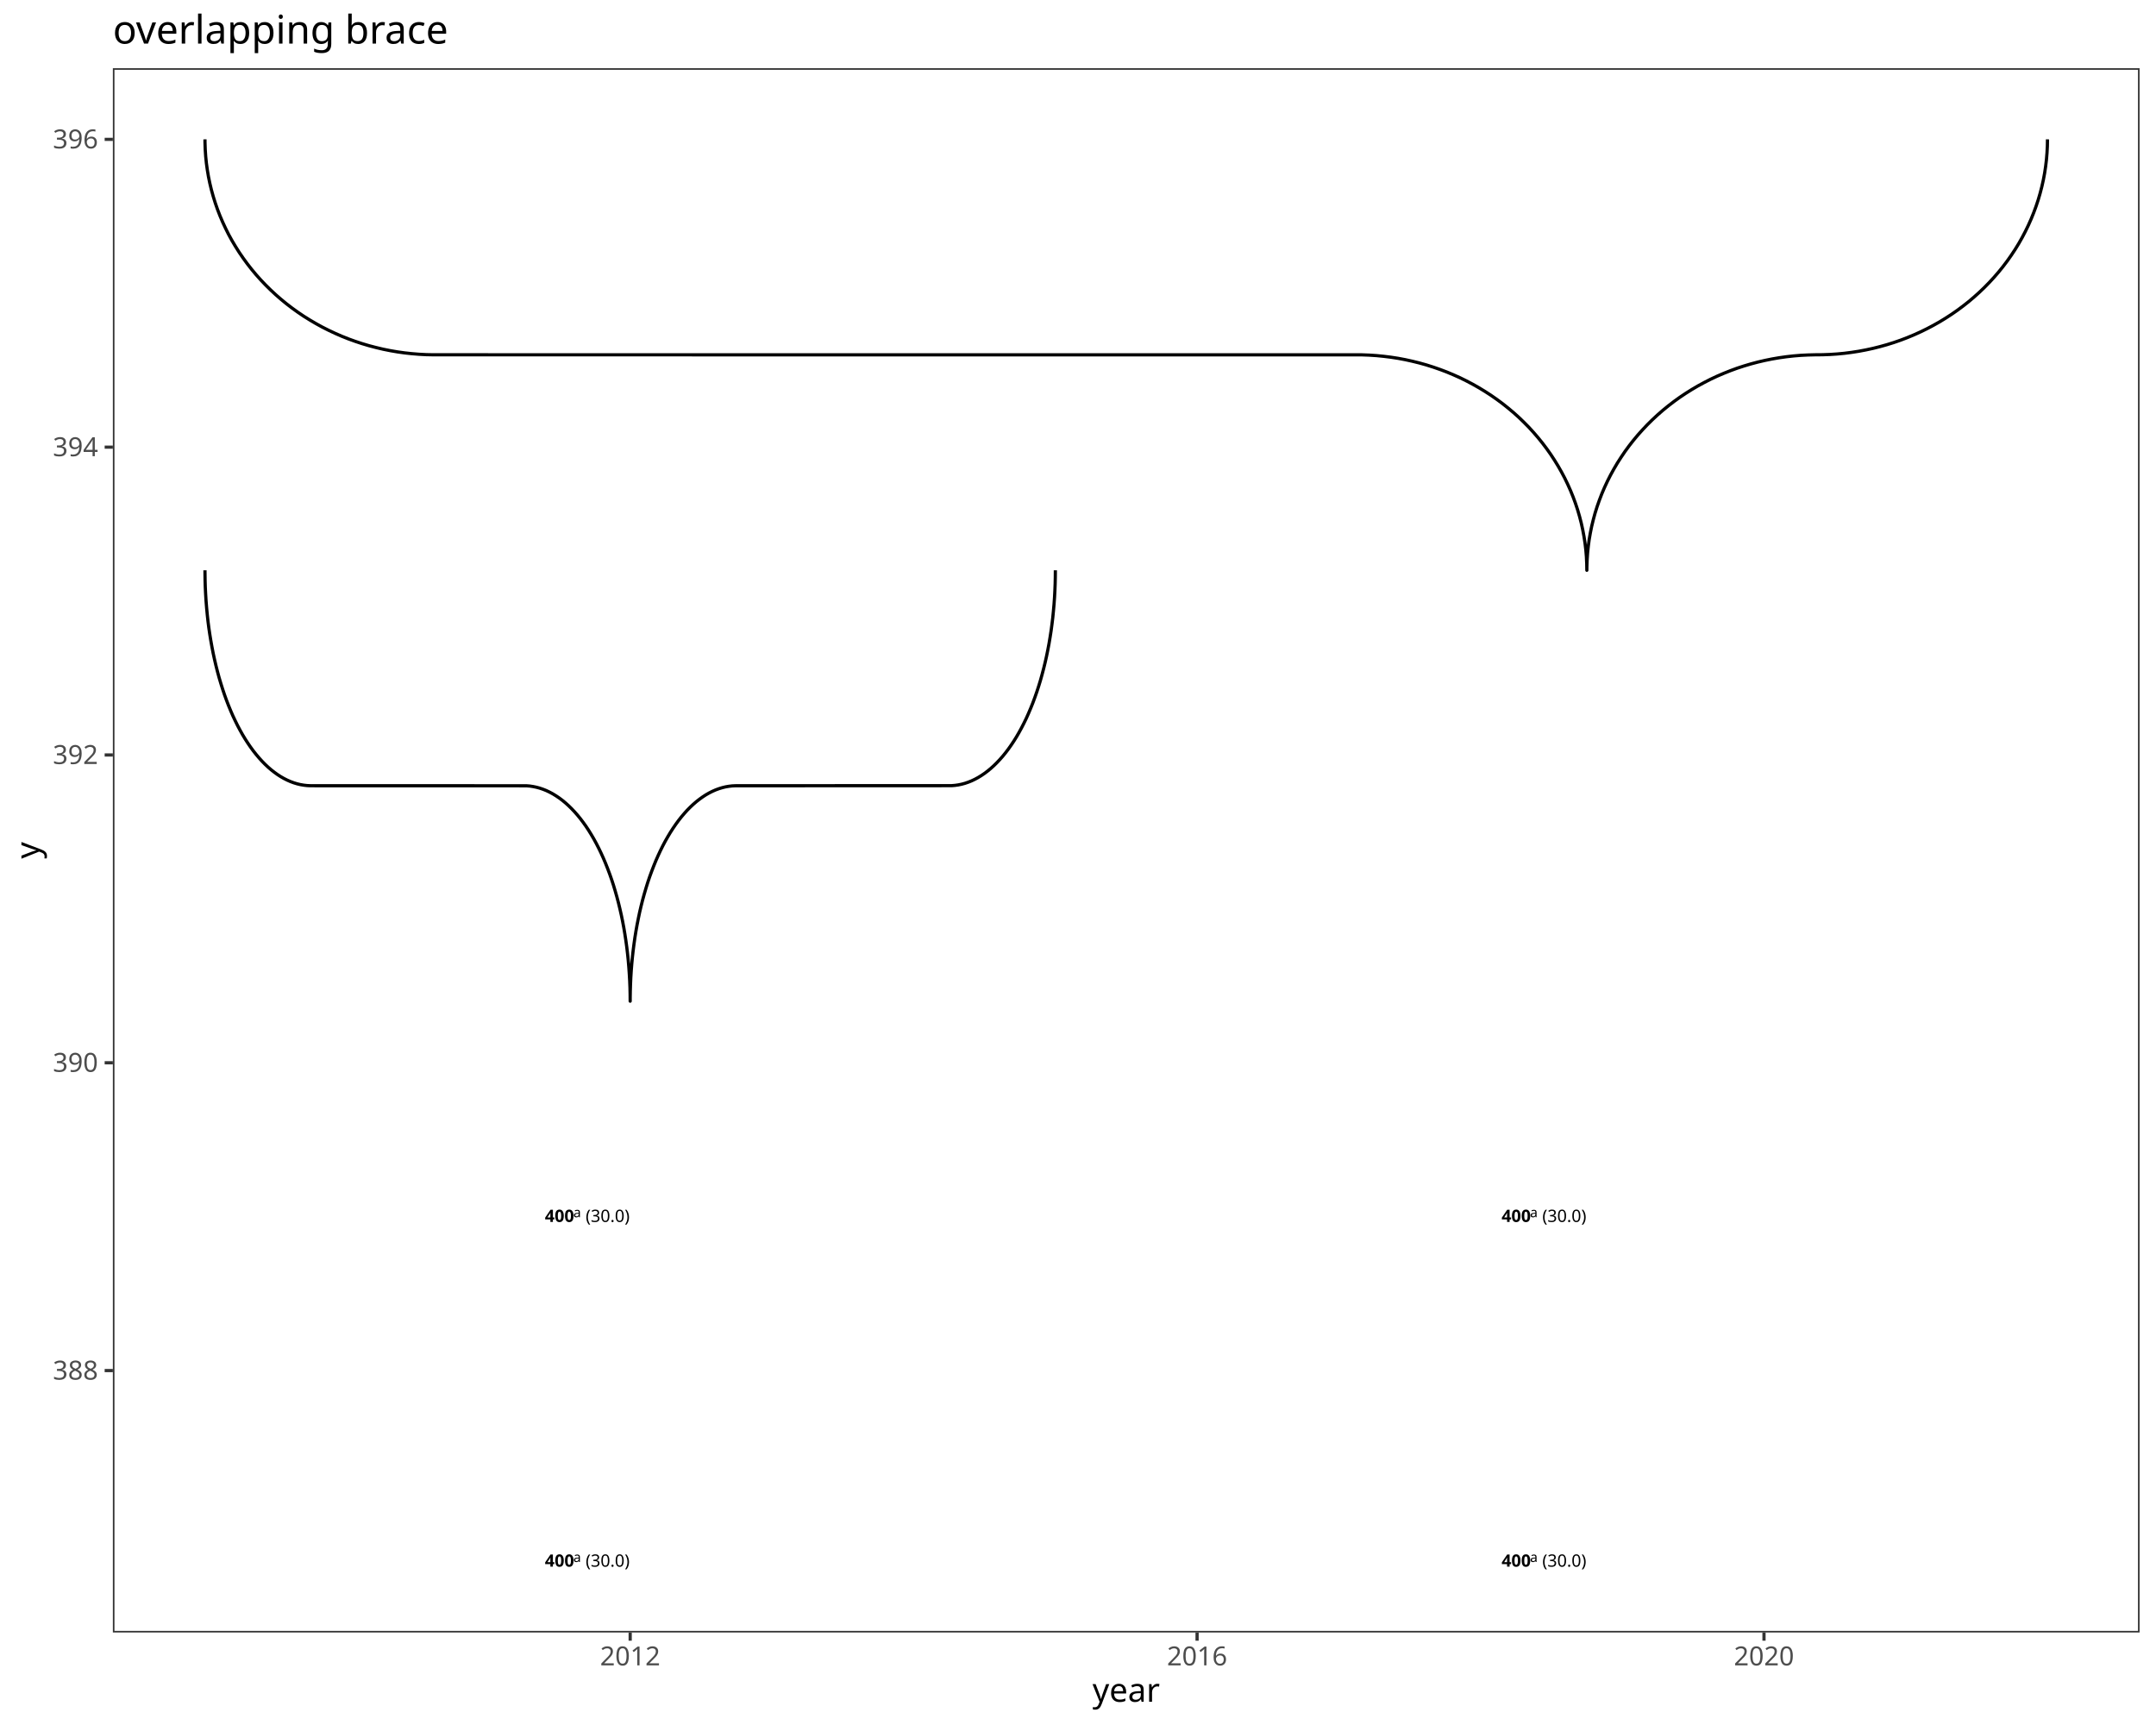
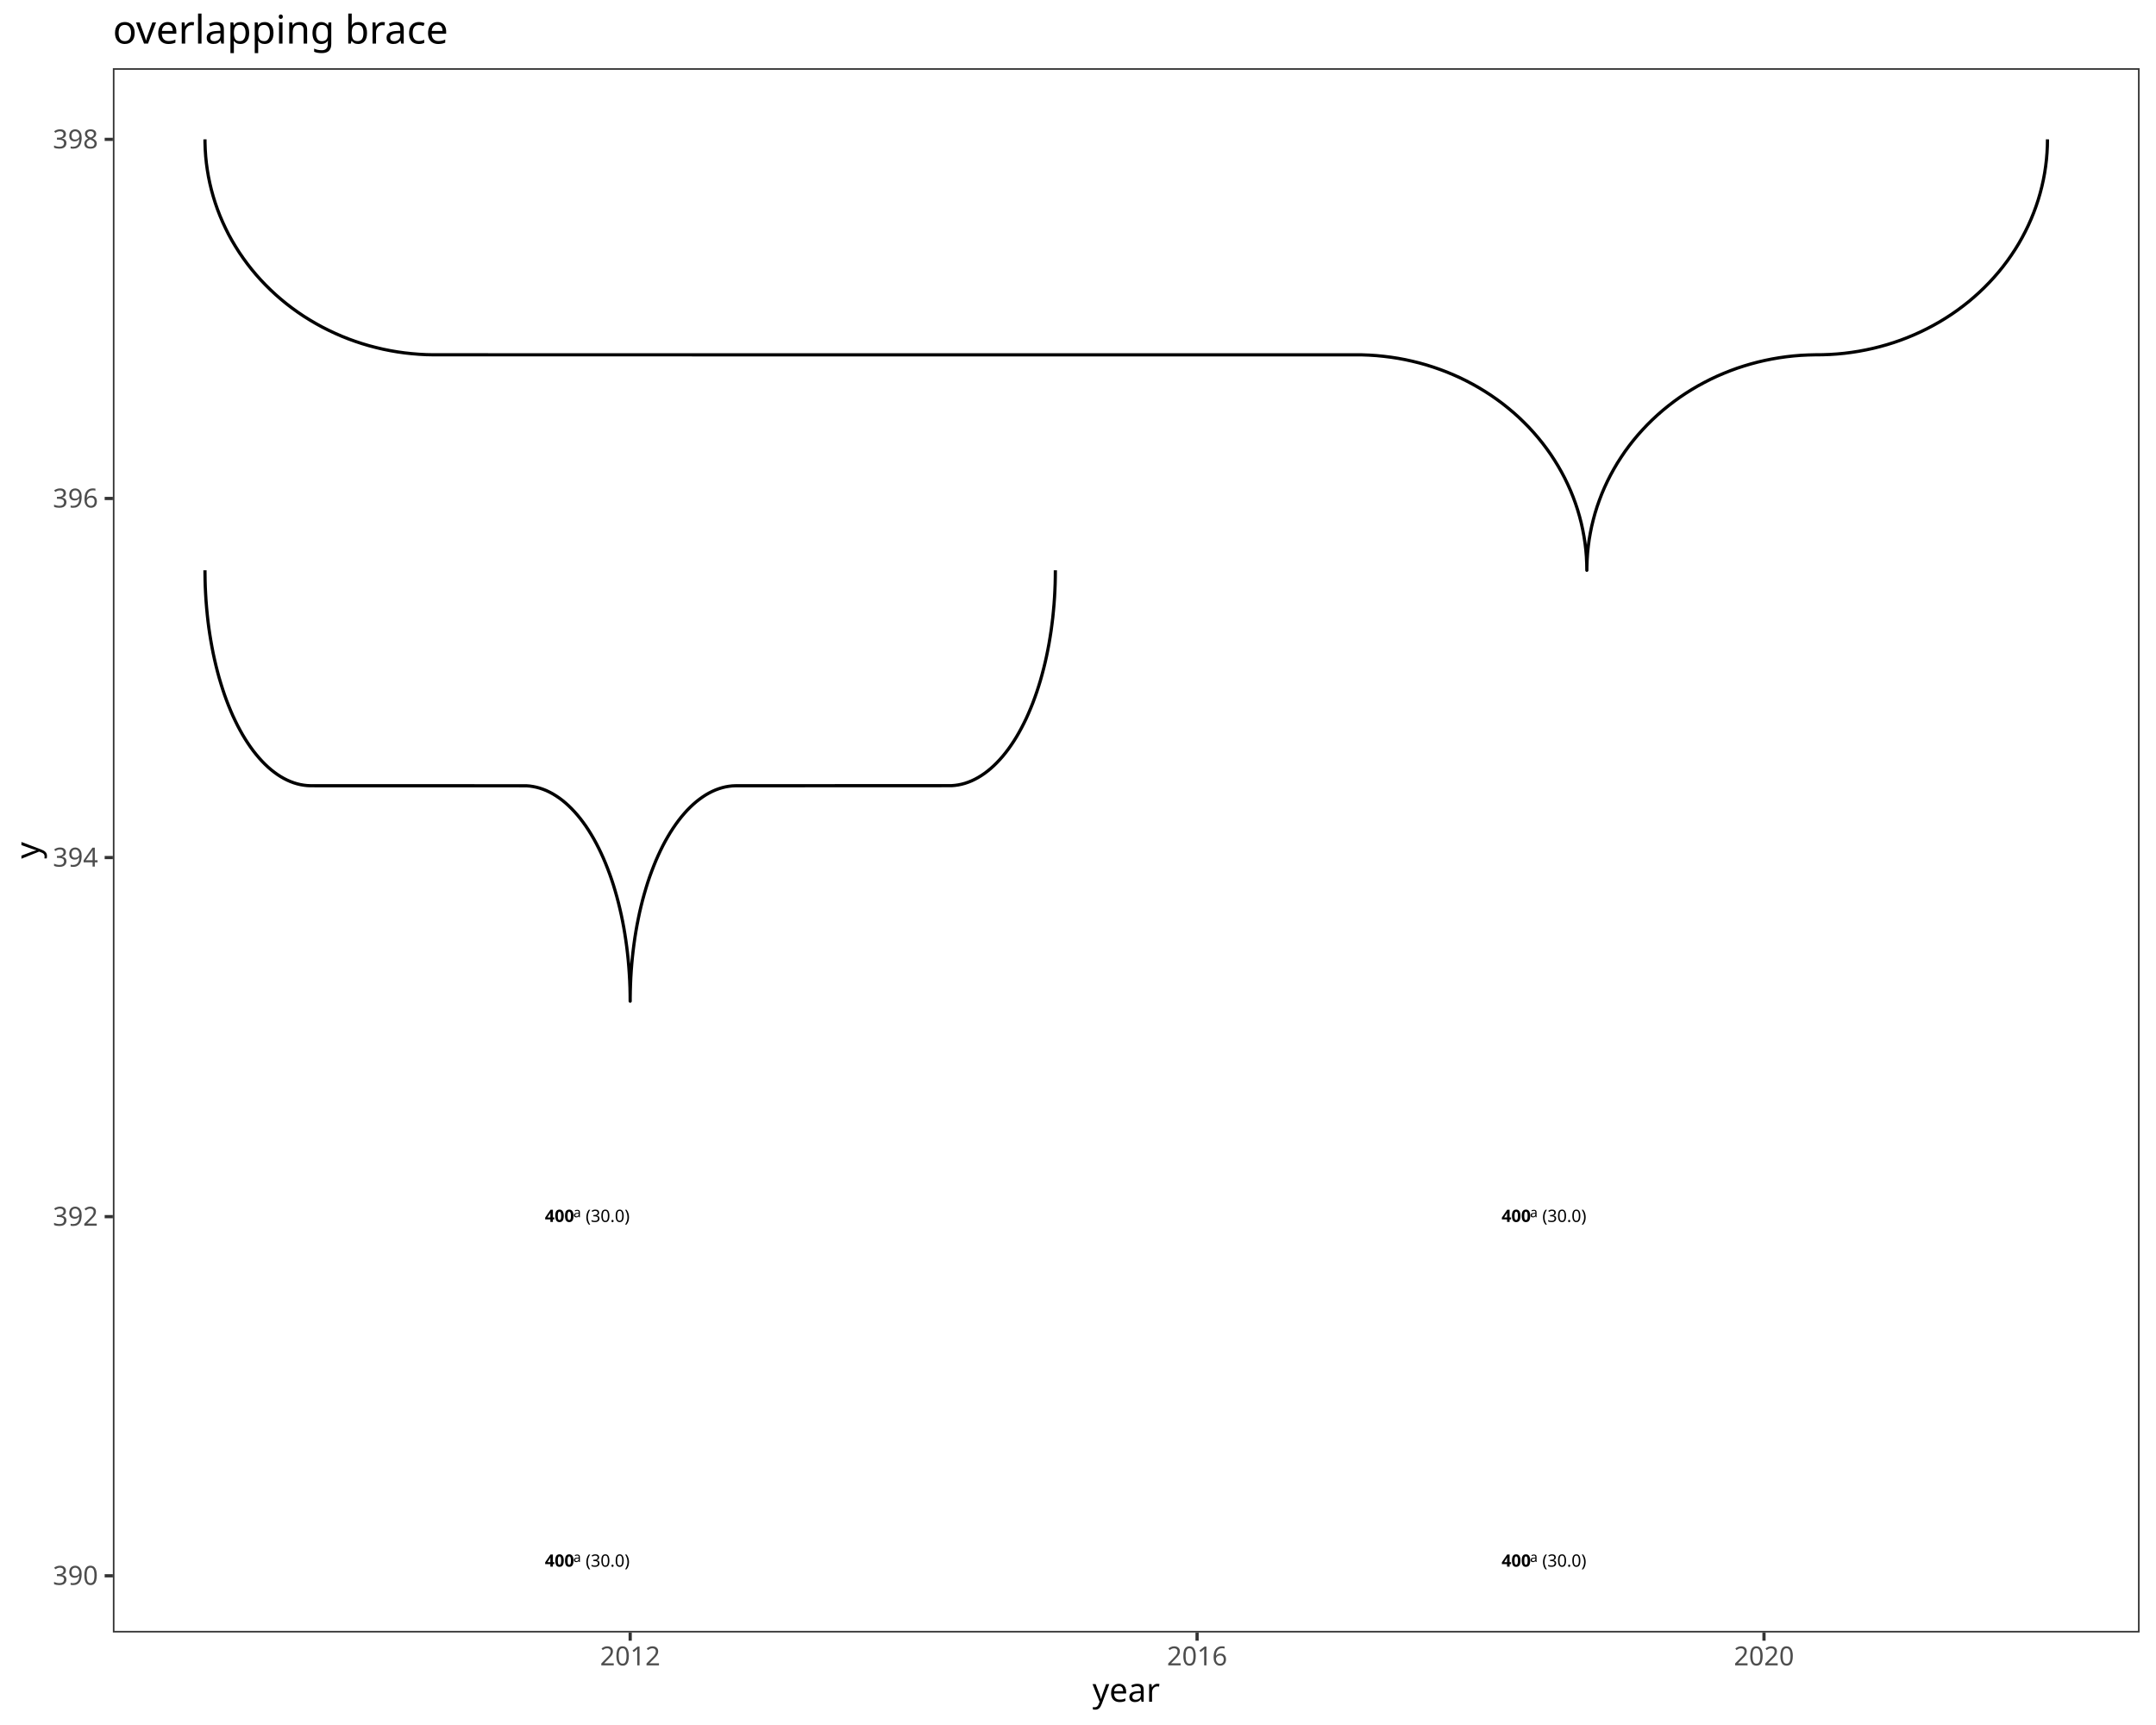
<svg xmlns="http://www.w3.org/2000/svg" class="svglite" data-engine-version="2.0" width="720.00pt" height="576.00pt" viewBox="0 0 720.00 576.00">
  <defs>
    <style type="text/css">
    .svglite line, .svglite polyline, .svglite polygon, .svglite path, .svglite rect, .svglite circle {
      fill: none;
      stroke: #000000;
      stroke-linecap: round;
      stroke-linejoin: round;
      stroke-miterlimit: 10.00;
    }
  </style>
  </defs>
  <rect width="100%" height="100%" style="stroke: none; fill: #FFFFFF;" />
  <defs>
    <clipPath id="cpMC4wMHw3MjAuMDB8MC4wMHw1NzYuMDA=">
      <rect x="0.00" y="0.00" width="720.00" height="576.00" />
    </clipPath>
  </defs>
  <g clip-path="url(#cpMC4wMHw3MjAuMDB8MC4wMHw1NzYuMDA=)">
    <rect x="0.00" y="0.00" width="720.00" height="576.00" style="stroke-width: 1.07; stroke: #FFFFFF; fill: #FFFFFF;" />
  </g>
  <defs>
    <clipPath id="cpMzcuNjl8NzE0LjUyfDIyLjc4fDU0NS4xMQ==">
      <rect x="37.69" y="22.78" width="676.83" height="522.33" />
    </clipPath>
  </defs>
  <g clip-path="url(#cpMzcuNjl8NzE0LjUyfDIyLjc4fDU0NS4xMQ==)">
    <rect x="37.69" y="22.78" width="676.83" height="522.33" style="stroke-width: 1.07; stroke: none; fill: #FFFFFF;" />
    <polyline points="68.45,190.42 68.46,191.55 68.49,193.82 68.56,196.09 68.67,198.35 68.81,200.61 68.99,202.85 69.20,205.08 69.44,207.30 69.72,209.50 70.04,211.68 70.39,213.84 70.77,215.97 71.18,218.08 71.63,220.16 72.11,222.22 72.62,224.24 73.16,226.23 73.74,228.18 74.34,230.09 74.97,231.97 75.63,233.80 76.32,235.59 77.04,237.34 77.78,239.04 78.56,240.69 79.35,242.29 80.17,243.83 81.01,245.33 81.88,246.77 82.77,248.15 83.68,249.48 84.61,250.75 85.56,251.95 86.53,253.10 87.51,254.18 88.51,255.20 89.53,256.16 90.56,257.05 91.61,257.87 92.66,258.63 93.73,259.32 94.81,259.94 95.90,260.49 96.99,260.97 98.09,261.38 99.20,261.72 100.32,261.99 101.43,262.18 102.55,262.31 103.67,262.36 175.79,262.38 176.91,262.47 178.03,262.64 179.14,262.87 180.25,263.17 181.36,263.55 182.46,263.99 183.55,264.51 184.63,265.09 185.70,265.75 186.77,266.47 187.82,267.26 188.86,268.12 189.88,269.04 190.89,270.03 191.88,271.08 192.86,272.19 193.82,273.37 194.76,274.61 195.68,275.90 196.58,277.26 197.45,278.67 198.31,280.14 199.14,281.66 199.95,283.24 200.73,284.86 201.49,286.54 202.22,288.26 202.92,290.03 203.60,291.84 204.25,293.69 204.87,295.59 205.45,297.52 206.01,299.49 206.54,301.50 207.03,303.53 207.50,305.60 207.93,307.70 208.33,309.82 208.69,311.97 209.02,314.14 209.32,316.33 209.58,318.54 209.81,320.76 210.00,323.00 210.16,325.25 210.29,327.51 210.38,329.77 210.43,332.04 210.45,334.31 210.45,334.31 210.45,333.17 210.49,330.90 210.56,328.64 210.66,326.38 210.80,324.12 210.98,321.88 211.19,319.65 211.44,317.43 211.72,315.23 212.03,313.05 212.38,310.89 212.76,308.76 213.18,306.65 213.62,304.56 214.10,302.51 214.61,300.49 215.16,298.50 215.73,296.55 216.33,294.63 216.96,292.76 217.63,290.93 218.32,289.14 219.03,287.39 219.78,285.69 220.55,284.04 221.34,282.44 222.16,280.89 223.01,279.40 223.87,277.96 224.76,276.58 225.67,275.25 226.60,273.98 227.55,272.77 228.52,271.63 229.50,270.54 230.51,269.52 231.52,268.57 232.55,267.68 233.60,266.86 234.66,266.10 235.72,265.41 236.80,264.79 237.89,264.24 238.98,263.76 240.09,263.35 241.20,263.01 242.31,262.74 243.42,262.55 244.54,262.42 245.66,262.37 317.78,262.34 318.90,262.25 320.02,262.09 321.13,261.86 322.24,261.56 323.35,261.18 324.45,260.74 325.54,260.22 326.62,259.64 327.70,258.98 328.76,258.26 329.81,257.47 330.85,256.61 331.87,255.69 332.88,254.70 333.87,253.65 334.85,252.54 335.81,251.36 336.75,250.12 337.67,248.82 338.57,247.47 339.45,246.06 340.30,244.59 341.13,243.07 341.94,241.49 342.73,239.87 343.48,238.19 344.21,236.47 344.92,234.70 345.59,232.89 346.24,231.04 346.86,229.14 347.45,227.21 348.00,225.24 348.53,223.23 349.03,221.19 349.49,219.13 349.92,217.03 350.32,214.91 350.68,212.76 351.02,210.59 351.31,208.40 351.58,206.19 351.80,203.97 352.00,201.73 352.16,199.48 352.28,197.22 352.37,194.96 352.42,192.69 352.44,190.42 352.44,190.42 " style="stroke-width: 1.07; stroke-linecap: butt;" />
    <polyline points="68.45,46.53 68.46,47.66 68.54,49.93 68.69,52.20 68.92,54.46 69.23,56.71 69.61,58.96 70.07,61.19 70.60,63.40 71.21,65.60 71.89,67.78 72.64,69.94 73.47,72.08 74.37,74.19 75.34,76.27 76.37,78.33 77.48,80.35 78.66,82.33 79.90,84.29 81.21,86.20 82.58,88.08 84.01,89.91 85.50,91.70 87.06,93.45 88.67,95.14 90.34,96.79 92.06,98.39 93.84,99.94 95.67,101.44 97.55,102.88 99.47,104.26 101.44,105.59 103.46,106.85 105.52,108.06 107.61,109.21 109.75,110.29 111.92,111.31 114.12,112.27 116.35,113.16 118.62,113.98 120.91,114.74 123.22,115.43 125.56,116.04 127.91,116.60 130.29,117.08 132.68,117.49 135.08,117.83 137.49,118.09 139.91,118.29 142.33,118.42 144.76,118.47 454.84,118.49 457.26,118.58 459.69,118.74 462.10,118.98 464.51,119.28 466.90,119.65 469.29,120.10 471.65,120.62 474.00,121.20 476.32,121.85 478.62,122.58 480.90,123.37 483.15,124.22 485.37,125.15 487.56,126.13 489.71,127.19 491.82,128.30 493.90,129.48 495.94,130.72 497.93,132.01 499.88,133.37 501.78,134.78 503.63,136.25 505.44,137.77 507.19,139.34 508.88,140.97 510.53,142.64 512.11,144.37 513.63,146.13 515.10,147.95 516.50,149.80 517.84,151.69 519.11,153.63 520.32,155.60 521.46,157.60 522.54,159.64 523.54,161.71 524.48,163.81 525.34,165.93 526.13,168.08 526.85,170.25 527.49,172.44 528.06,174.65 528.55,176.87 528.97,179.11 529.32,181.36 529.59,183.61 529.78,185.88 529.89,188.15 529.93,190.42 529.93,190.42 529.94,189.28 530.02,187.01 530.17,184.74 530.40,182.48 530.70,180.23 531.09,177.99 531.54,175.76 532.08,173.54 532.68,171.34 533.36,169.16 534.12,167.00 534.94,164.86 535.84,162.75 536.81,160.67 537.85,158.62 538.96,156.60 540.13,154.61 541.38,152.66 542.68,150.74 544.05,148.87 545.49,147.03 546.98,145.24 548.54,143.50 550.15,141.80 551.82,140.15 553.54,138.55 555.32,137.00 557.15,135.51 559.02,134.07 560.95,132.68 562.92,131.36 564.94,130.09 566.99,128.88 569.09,127.74 571.22,126.65 573.39,125.63 575.60,124.68 577.83,123.79 580.09,122.96 582.38,122.21 584.70,121.52 587.03,120.90 589.39,120.35 591.76,119.87 594.15,119.46 596.55,119.12 598.96,118.85 601.38,118.65 603.81,118.53 606.24,118.47 608.66,118.45 611.09,118.36 613.51,118.20 615.93,117.97 618.33,117.66 620.73,117.29 623.11,116.84 625.48,116.33 627.82,115.74 630.15,115.09 632.45,114.37 634.73,113.58 636.98,112.72 639.19,111.80 641.38,110.81 643.53,109.76 645.65,108.64 647.73,107.47 649.76,106.23 651.76,104.93 653.70,103.58 655.61,102.16 657.46,100.70 659.26,99.17 661.01,97.60 662.71,95.97 664.35,94.30 665.93,92.58 667.46,90.81 668.92,89.00 670.33,87.14 671.66,85.25 672.94,83.32 674.15,81.35 675.29,79.34 676.36,77.30 677.37,75.23 678.30,73.14 679.16,71.01 679.95,68.87 680.67,66.70 681.31,64.51 681.88,62.30 682.38,60.07 682.80,57.84 683.14,55.59 683.41,53.33 683.60,51.07 683.72,48.80 683.76,46.53 683.76,46.53 " style="stroke-width: 1.07; stroke-linecap: butt;" />
    <text x="181.97" y="408.02" style="font-size: 5.69px; font-weight: bold; font-family: sans;" textLength="9.50px" lengthAdjust="spacingAndGlyphs">400</text>
    <text x="191.47" y="406.45" style="font-size: 4.55px; font-family: sans;" textLength="2.53px" lengthAdjust="spacingAndGlyphs">a</text>
    <text x="195.58" y="408.02" style="font-size: 5.69px; font-family: sans;" textLength="14.87px" lengthAdjust="spacingAndGlyphs">(30.0)</text>
    <text x="181.97" y="523.13" style="font-size: 5.69px; font-weight: bold; font-family: sans;" textLength="9.50px" lengthAdjust="spacingAndGlyphs">400</text>
    <text x="191.47" y="521.56" style="font-size: 4.55px; font-family: sans;" textLength="2.53px" lengthAdjust="spacingAndGlyphs">a</text>
    <text x="195.58" y="523.13" style="font-size: 5.69px; font-family: sans;" textLength="14.87px" lengthAdjust="spacingAndGlyphs">(30.0)</text>
    <text x="501.46" y="408.02" style="font-size: 5.69px; font-weight: bold; font-family: sans;" textLength="9.50px" lengthAdjust="spacingAndGlyphs">400</text>
    <text x="510.95" y="406.45" style="font-size: 4.55px; font-family: sans;" textLength="2.53px" lengthAdjust="spacingAndGlyphs">a</text>
    <text x="515.06" y="408.02" style="font-size: 5.69px; font-family: sans;" textLength="14.87px" lengthAdjust="spacingAndGlyphs">(30.0)</text>
    <text x="501.46" y="523.13" style="font-size: 5.69px; font-weight: bold; font-family: sans;" textLength="9.50px" lengthAdjust="spacingAndGlyphs">400</text>
    <text x="510.95" y="521.56" style="font-size: 4.55px; font-family: sans;" textLength="2.53px" lengthAdjust="spacingAndGlyphs">a</text>
    <text x="515.06" y="523.13" style="font-size: 5.69px; font-family: sans;" textLength="14.87px" lengthAdjust="spacingAndGlyphs">(30.0)</text>
    <rect x="37.69" y="22.78" width="676.83" height="522.33" style="stroke-width: 1.07; stroke: #333333;" />
  </g>
  <g clip-path="url(#cpMC4wMHw3MjAuMDB8MC4wMHw1NzYuMDA=)">
-     <text x="32.76" y="460.67" text-anchor="end" style="font-size: 8.80px; fill: #4D4D4D; font-family: sans;" textLength="14.68px" lengthAdjust="spacingAndGlyphs">388</text>
-     <text x="32.76" y="357.89" text-anchor="end" style="font-size: 8.80px; fill: #4D4D4D; font-family: sans;" textLength="14.68px" lengthAdjust="spacingAndGlyphs">390</text>
-     <text x="32.76" y="255.11" text-anchor="end" style="font-size: 8.80px; fill: #4D4D4D; font-family: sans;" textLength="14.68px" lengthAdjust="spacingAndGlyphs">392</text>
-     <text x="32.76" y="152.33" text-anchor="end" style="font-size: 8.80px; fill: #4D4D4D; font-family: sans;" textLength="14.68px" lengthAdjust="spacingAndGlyphs">394</text>
-     <text x="32.76" y="49.55" text-anchor="end" style="font-size: 8.80px; fill: #4D4D4D; font-family: sans;" textLength="14.68px" lengthAdjust="spacingAndGlyphs">396</text>
-     <polyline points="34.95,457.65 37.69,457.65 " style="stroke-width: 1.07; stroke: #333333; stroke-linecap: butt;" />
-     <polyline points="34.95,354.87 37.69,354.87 " style="stroke-width: 1.07; stroke: #333333; stroke-linecap: butt;" />
-     <polyline points="34.95,252.09 37.69,252.09 " style="stroke-width: 1.07; stroke: #333333; stroke-linecap: butt;" />
-     <polyline points="34.95,149.31 37.69,149.31 " style="stroke-width: 1.07; stroke: #333333; stroke-linecap: butt;" />
+     <text x="32.76" y="529.19" text-anchor="end" style="font-size: 8.80px; fill: #4D4D4D; font-family: sans;" textLength="14.68px" lengthAdjust="spacingAndGlyphs">390</text>
+     <text x="32.76" y="409.28" text-anchor="end" style="font-size: 8.80px; fill: #4D4D4D; font-family: sans;" textLength="14.68px" lengthAdjust="spacingAndGlyphs">392</text>
+     <text x="32.76" y="289.37" text-anchor="end" style="font-size: 8.80px; fill: #4D4D4D; font-family: sans;" textLength="14.68px" lengthAdjust="spacingAndGlyphs">394</text>
+     <text x="32.76" y="169.46" text-anchor="end" style="font-size: 8.80px; fill: #4D4D4D; font-family: sans;" textLength="14.68px" lengthAdjust="spacingAndGlyphs">396</text>
+     <text x="32.76" y="49.55" text-anchor="end" style="font-size: 8.80px; fill: #4D4D4D; font-family: sans;" textLength="14.68px" lengthAdjust="spacingAndGlyphs">398</text>
+     <polyline points="34.95,526.17 37.69,526.17 " style="stroke-width: 1.07; stroke: #333333; stroke-linecap: butt;" />
+     <polyline points="34.95,406.26 37.69,406.26 " style="stroke-width: 1.07; stroke: #333333; stroke-linecap: butt;" />
+     <polyline points="34.95,286.35 37.69,286.35 " style="stroke-width: 1.07; stroke: #333333; stroke-linecap: butt;" />
+     <polyline points="34.95,166.44 37.69,166.44 " style="stroke-width: 1.07; stroke: #333333; stroke-linecap: butt;" />
    <polyline points="34.95,46.53 37.69,46.53 " style="stroke-width: 1.07; stroke: #333333; stroke-linecap: butt;" />
    <polyline points="210.45,547.85 210.45,545.11 " style="stroke-width: 1.07; stroke: #333333; stroke-linecap: butt;" />
    <polyline points="399.77,547.85 399.77,545.11 " style="stroke-width: 1.07; stroke: #333333; stroke-linecap: butt;" />
    <polyline points="589.09,547.85 589.09,545.11 " style="stroke-width: 1.07; stroke: #333333; stroke-linecap: butt;" />
    <text x="210.45" y="556.10" text-anchor="middle" style="font-size: 8.80px; fill: #4D4D4D; font-family: sans;" textLength="19.58px" lengthAdjust="spacingAndGlyphs">2012</text>
    <text x="399.77" y="556.10" text-anchor="middle" style="font-size: 8.80px; fill: #4D4D4D; font-family: sans;" textLength="19.58px" lengthAdjust="spacingAndGlyphs">2016</text>
    <text x="589.09" y="556.10" text-anchor="middle" style="font-size: 8.80px; fill: #4D4D4D; font-family: sans;" textLength="19.58px" lengthAdjust="spacingAndGlyphs">2020</text>
    <text x="376.10" y="568.24" text-anchor="middle" style="font-size: 11.00px; font-family: sans;" textLength="21.40px" lengthAdjust="spacingAndGlyphs">year</text>
    <text transform="translate(13.05,283.95) rotate(-90)" text-anchor="middle" style="font-size: 11.00px; font-family: sans;" textLength="5.50px" lengthAdjust="spacingAndGlyphs">y</text>
    <text x="37.69" y="14.56" style="font-size: 13.20px; font-family: sans;" textLength="104.95px" lengthAdjust="spacingAndGlyphs">overlapping brace</text>
  </g>
</svg>
